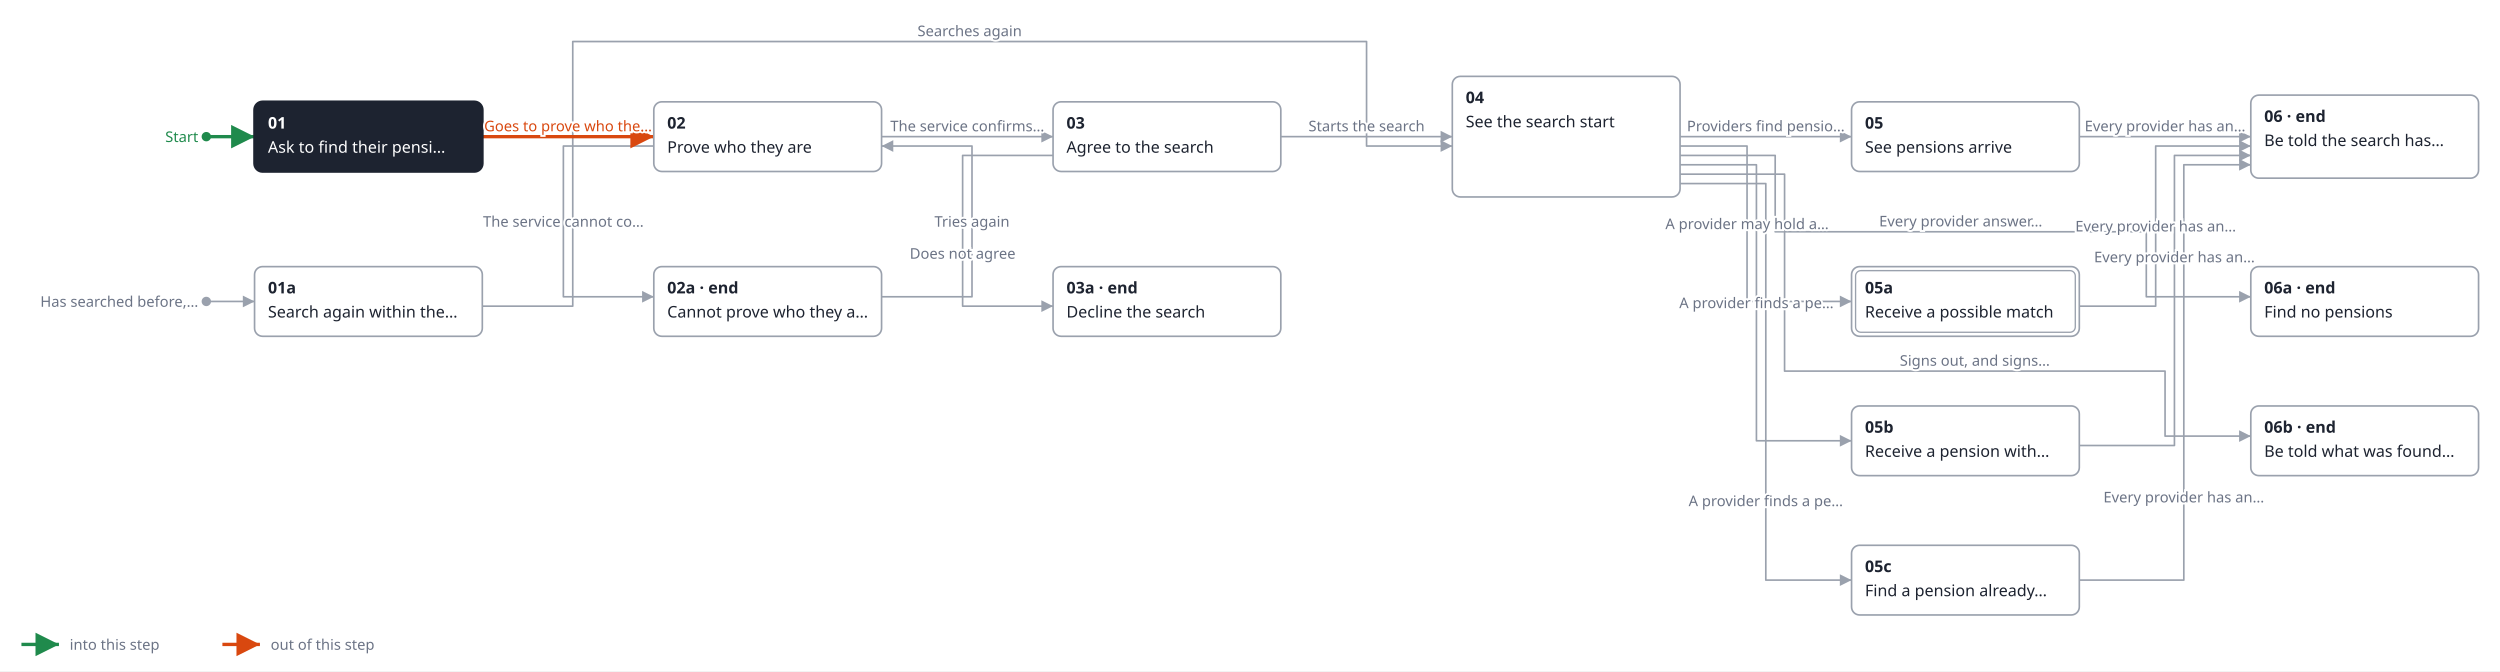
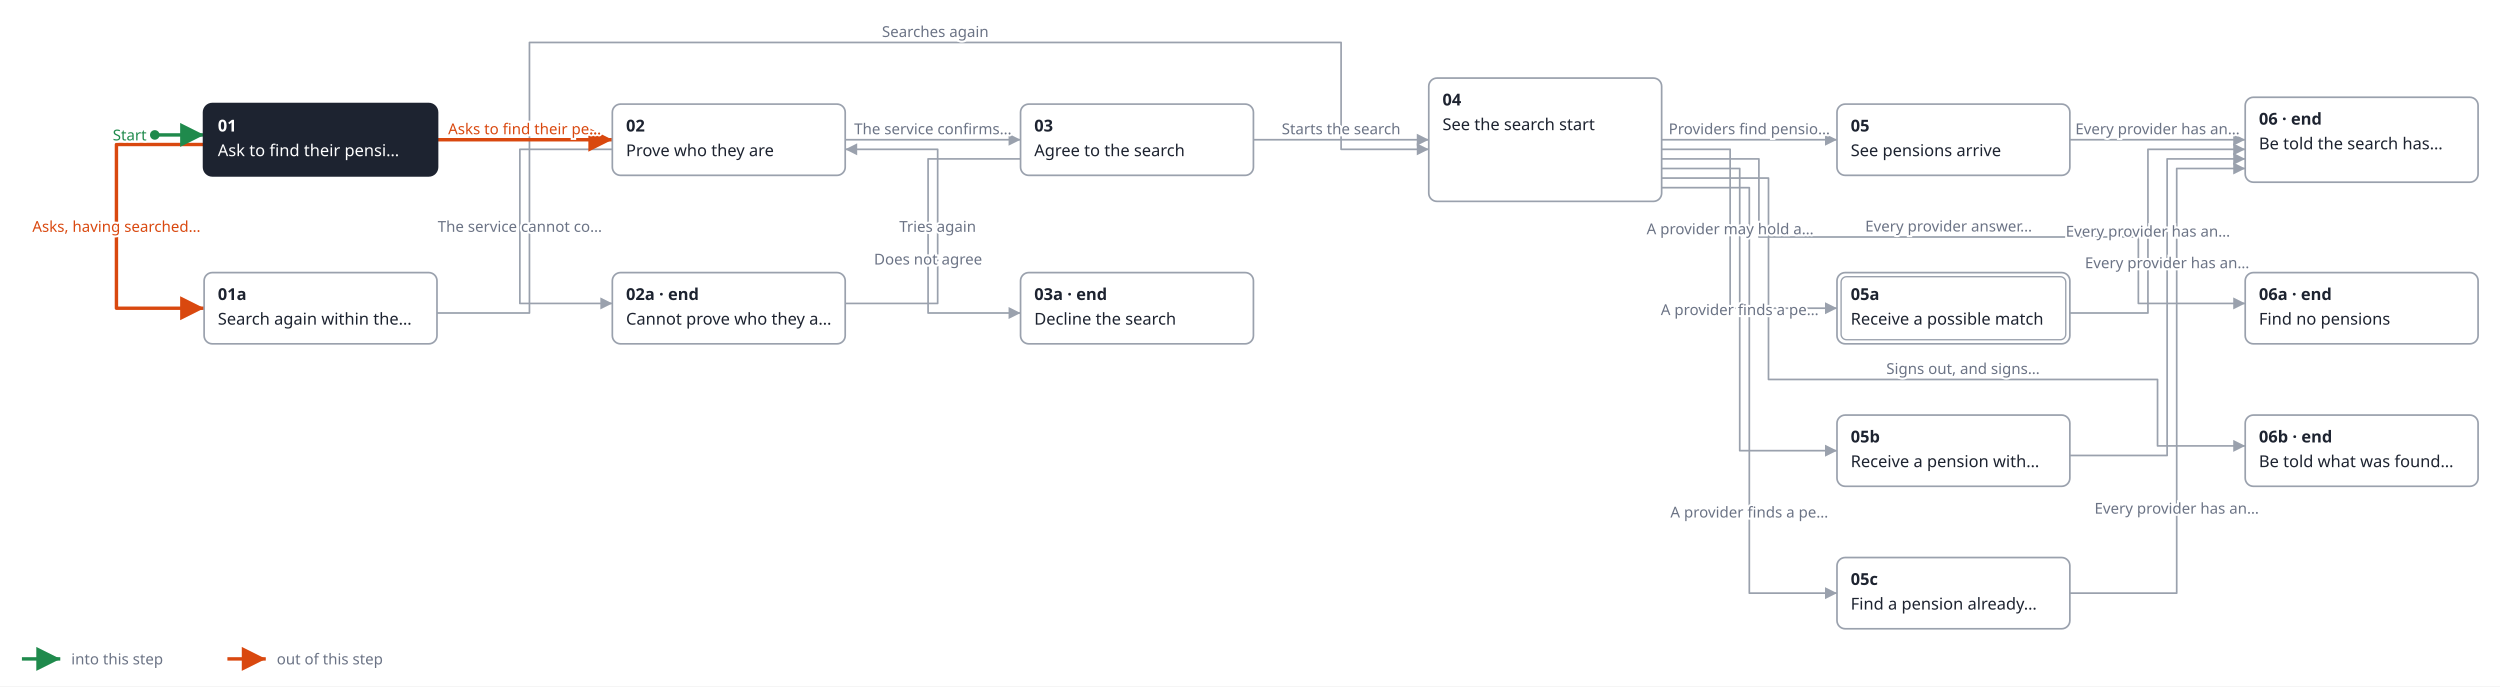
- <svg xmlns="http://www.w3.org/2000/svg" width="1866" height="501" viewBox="0 0 1866 501" font-family="sans-serif">
+ <svg xmlns="http://www.w3.org/2000/svg" width="1825" height="501" viewBox="0 0 1825 501" font-family="sans-serif">
  <defs>
    <marker id="arrow-in" viewBox="0 0 10 10" refX="10" refY="5" markerWidth="7" markerHeight="7" orient="auto-start-reverse">
      <path d="M0,0 L10,5 L0,10 z" fill="#1f8a4c" />
    </marker>
    <marker id="arrow-out" viewBox="0 0 10 10" refX="10" refY="5" markerWidth="7" markerHeight="7" orient="auto-start-reverse">
      <path d="M0,0 L10,5 L0,10 z" fill="#d9480f" />
    </marker>
    <marker id="arrow-line" viewBox="0 0 10 10" refX="10" refY="5" markerWidth="7" markerHeight="7" orient="auto-start-reverse">
      <path d="M0,0 L10,5 L0,10 z" fill="#9aa1ad" />
    </marker>
  </defs>
-   <rect width="1866" height="501" fill="#ffffff" />
-   <g transform="translate(62,5)">
+   <rect width="1825" height="501" fill="#ffffff" />
+   <g transform="translate(21,5)">
    <path d="M298,223.5 L365.5,223.5 L365.5,26 L958,26 L958,104 L1022,104" fill="none" stroke="#9aa1ad" stroke-width="1.25" stroke-linejoin="round" marker-end="url(#arrow-line)" />
    <path d="M596,97 L724,97" fill="none" stroke="#9aa1ad" stroke-width="1.25" stroke-linejoin="round" marker-end="url(#arrow-line)" />
    <path d="M426,104 L358.5,104 L358.5,216.5 L426,216.5" fill="none" stroke="#9aa1ad" stroke-width="1.25" stroke-linejoin="round" marker-end="url(#arrow-line)" />
    <path d="M596,216.5 L663.5,216.5 L663.5,104 L596,104" fill="none" stroke="#9aa1ad" stroke-width="1.25" stroke-linejoin="round" marker-end="url(#arrow-line)" />
    <path d="M894,97 L1022,97" fill="none" stroke="#9aa1ad" stroke-width="1.25" stroke-linejoin="round" marker-end="url(#arrow-line)" />
    <path d="M724,111 L656.5,111 L656.5,223.5 L724,223.5" fill="none" stroke="#9aa1ad" stroke-width="1.25" stroke-linejoin="round" marker-end="url(#arrow-line)" />
    <path d="M1192,97 L1320,97" fill="none" stroke="#9aa1ad" stroke-width="1.25" stroke-linejoin="round" marker-end="url(#arrow-line)" />
    <path d="M1192,104 L1242,104 L1242,220 L1320,220" fill="none" stroke="#9aa1ad" stroke-width="1.25" stroke-linejoin="round" marker-end="url(#arrow-line)" />
    <path d="M1192,118 L1249,118 L1249,324 L1320,324" fill="none" stroke="#9aa1ad" stroke-width="1.25" stroke-linejoin="round" marker-end="url(#arrow-line)" />
    <path d="M1192,132 L1256,132 L1256,428 L1320,428" fill="none" stroke="#9aa1ad" stroke-width="1.25" stroke-linejoin="round" marker-end="url(#arrow-line)" />
    <path d="M1192,111 L1263,111 L1263,168 L1540,168 L1540,216.5 L1618,216.5" fill="none" stroke="#9aa1ad" stroke-width="1.25" stroke-linejoin="round" marker-end="url(#arrow-line)" />
    <path d="M1192,125 L1270,125 L1270,272 L1554,272 L1554,320.5 L1618,320.5" fill="none" stroke="#9aa1ad" stroke-width="1.25" stroke-linejoin="round" marker-end="url(#arrow-line)" />
    <path d="M1490,97 L1618,97" fill="none" stroke="#9aa1ad" stroke-width="1.25" stroke-linejoin="round" marker-end="url(#arrow-line)" />
    <path d="M1490,223.5 L1547,223.5 L1547,104 L1618,104" fill="none" stroke="#9aa1ad" stroke-width="1.25" stroke-linejoin="round" marker-end="url(#arrow-line)" />
    <path d="M1490,327.5 L1561,327.5 L1561,111 L1618,111" fill="none" stroke="#9aa1ad" stroke-width="1.25" stroke-linejoin="round" marker-end="url(#arrow-line)" />
    <path d="M1490,428 L1568,428 L1568,118 L1618,118" fill="none" stroke="#9aa1ad" stroke-width="1.25" stroke-linejoin="round" marker-end="url(#arrow-line)" />
    <path d="M298,97 L426,97" fill="none" stroke="#d9480f" stroke-width="2.5" stroke-linejoin="round" marker-end="url(#arrow-out)" />
-     <circle cx="92" cy="97" r="3.5" fill="#1f8a4c" />
-     <path d="M92,97 L128,97" fill="none" stroke="#1f8a4c" stroke-width="2.5" marker-end="url(#arrow-in)" />
-     <circle cx="92" cy="220" r="3.5" fill="#9aa1ad" />
-     <path d="M92,220 L128,220" fill="none" stroke="#9aa1ad" stroke-width="1.25" marker-end="url(#arrow-line)" />
+     <path d="M128,100.5 L64,100.5 L64,220 L128,220" fill="none" stroke="#d9480f" stroke-width="2.5" stroke-linejoin="round" marker-end="url(#arrow-out)" />
+     <circle cx="92" cy="93.5" r="3.5" fill="#1f8a4c" />
+     <path d="M92,93.5 L128,93.5" fill="none" stroke="#1f8a4c" stroke-width="2.5" marker-end="url(#arrow-in)" />
    <rect x="128" y="71" width="170" height="52" rx="6" fill="#1d2330" stroke="#1d2330" stroke-width="2" />
    <text x="138" y="91" font-size="12" font-weight="bold" fill="#ffffff">01</text>
    <text x="138" y="109" font-size="12" fill="#ffffff">Ask to find their pensi…</text>
    <rect x="128" y="194" width="170" height="52" rx="6" fill="#ffffff" stroke="#9aa1ad" stroke-width="1.25" />
    <text x="138" y="214" font-size="12" font-weight="bold" fill="#1d2330">01a</text>
    <text x="138" y="232" font-size="12" fill="#1d2330">Search again within the…</text>
    <rect x="426" y="71" width="170" height="52" rx="6" fill="#ffffff" stroke="#9aa1ad" stroke-width="1.25" />
    <text x="436" y="91" font-size="12" font-weight="bold" fill="#1d2330">02</text>
    <text x="436" y="109" font-size="12" fill="#1d2330">Prove who they are</text>
    <rect x="426" y="194" width="170" height="52" rx="6" fill="#ffffff" stroke="#9aa1ad" stroke-width="1.25" />
    <text x="436" y="214" font-size="12" font-weight="bold" fill="#1d2330">02a · end</text>
    <text x="436" y="232" font-size="12" fill="#1d2330">Cannot prove who they a…</text>
    <rect x="724" y="71" width="170" height="52" rx="6" fill="#ffffff" stroke="#9aa1ad" stroke-width="1.25" />
    <text x="734" y="91" font-size="12" font-weight="bold" fill="#1d2330">03</text>
    <text x="734" y="109" font-size="12" fill="#1d2330">Agree to the search</text>
    <rect x="724" y="194" width="170" height="52" rx="6" fill="#ffffff" stroke="#9aa1ad" stroke-width="1.25" />
    <text x="734" y="214" font-size="12" font-weight="bold" fill="#1d2330">03a · end</text>
    <text x="734" y="232" font-size="12" fill="#1d2330">Decline the search</text>
    <rect x="1022" y="52" width="170" height="90" rx="6" fill="#ffffff" stroke="#9aa1ad" stroke-width="1.25" />
    <text x="1032" y="72" font-size="12" font-weight="bold" fill="#1d2330">04</text>
    <text x="1032" y="90" font-size="12" fill="#1d2330">See the search start</text>
    <rect x="1320" y="71" width="170" height="52" rx="6" fill="#ffffff" stroke="#9aa1ad" stroke-width="1.25" />
    <text x="1330" y="91" font-size="12" font-weight="bold" fill="#1d2330">05</text>
    <text x="1330" y="109" font-size="12" fill="#1d2330">See pensions arrive</text>
    <rect x="1320" y="194" width="170" height="52" rx="6" fill="#ffffff" stroke="#9aa1ad" stroke-width="1.25" />
    <rect x="1323" y="197" width="164" height="46" rx="4" fill="none" stroke="#9aa1ad" stroke-width="1" />
    <text x="1330" y="214" font-size="12" font-weight="bold" fill="#1d2330">05a</text>
    <text x="1330" y="232" font-size="12" fill="#1d2330">Receive a possible match</text>
    <rect x="1320" y="298" width="170" height="52" rx="6" fill="#ffffff" stroke="#9aa1ad" stroke-width="1.25" />
    <text x="1330" y="318" font-size="12" font-weight="bold" fill="#1d2330">05b</text>
    <text x="1330" y="336" font-size="12" fill="#1d2330">Receive a pension with…</text>
    <rect x="1320" y="402" width="170" height="52" rx="6" fill="#ffffff" stroke="#9aa1ad" stroke-width="1.25" />
    <text x="1330" y="422" font-size="12" font-weight="bold" fill="#1d2330">05c</text>
    <text x="1330" y="440" font-size="12" fill="#1d2330">Find a pension already…</text>
    <rect x="1618" y="66" width="170" height="62" rx="6" fill="#ffffff" stroke="#9aa1ad" stroke-width="1.25" />
    <text x="1628" y="86" font-size="12" font-weight="bold" fill="#1d2330">06 · end</text>
    <text x="1628" y="104" font-size="12" fill="#1d2330">Be told the search has…</text>
    <rect x="1618" y="194" width="170" height="52" rx="6" fill="#ffffff" stroke="#9aa1ad" stroke-width="1.25" />
    <text x="1628" y="214" font-size="12" font-weight="bold" fill="#1d2330">06a · end</text>
    <text x="1628" y="232" font-size="12" fill="#1d2330">Find no pensions</text>
    <rect x="1618" y="298" width="170" height="52" rx="6" fill="#ffffff" stroke="#9aa1ad" stroke-width="1.25" />
    <text x="1628" y="318" font-size="12" font-weight="bold" fill="#1d2330">06b · end</text>
    <text x="1628" y="336" font-size="12" fill="#1d2330">Be told what was found…</text>
    <text x="661.75" y="22" font-size="11" text-anchor="middle" fill="#6b7385" stroke="#ffffff" stroke-width="3" paint-order="stroke">Searches again</text>
    <text x="660" y="93" font-size="11" text-anchor="middle" fill="#6b7385" stroke="#ffffff" stroke-width="3" paint-order="stroke">The service confirms…</text>
    <text x="358.5" y="164.25" font-size="11" text-anchor="middle" fill="#6b7385" stroke="#ffffff" stroke-width="3" paint-order="stroke">The service cannot co…</text>
    <text x="663.5" y="164.25" font-size="11" text-anchor="middle" fill="#6b7385" stroke="#ffffff" stroke-width="3" paint-order="stroke">Tries again</text>
    <text x="958" y="93" font-size="11" text-anchor="middle" fill="#6b7385" stroke="#ffffff" stroke-width="3" paint-order="stroke">Starts the search</text>
    <text x="656.5" y="188.125" font-size="11" text-anchor="middle" fill="#6b7385" stroke="#ffffff" stroke-width="3" paint-order="stroke">Does not agree</text>
    <text x="1256" y="93" font-size="11" text-anchor="middle" fill="#6b7385" stroke="#ffffff" stroke-width="3" paint-order="stroke">Providers find pensio…</text>
    <text x="1242" y="166" font-size="11" text-anchor="middle" fill="#6b7385" stroke="#ffffff" stroke-width="3" paint-order="stroke">A provider may hold a…</text>
    <text x="1249" y="225" font-size="11" text-anchor="middle" fill="#6b7385" stroke="#ffffff" stroke-width="3" paint-order="stroke">A provider finds a pe…</text>
    <text x="1256" y="372.8" font-size="11" text-anchor="middle" fill="#6b7385" stroke="#ffffff" stroke-width="3" paint-order="stroke">A provider finds a pe…</text>
    <text x="1401.5" y="164" font-size="11" text-anchor="middle" fill="#6b7385" stroke="#ffffff" stroke-width="3" paint-order="stroke">Every provider answer…</text>
    <text x="1412" y="268" font-size="11" text-anchor="middle" fill="#6b7385" stroke="#ffffff" stroke-width="3" paint-order="stroke">Signs out, and signs…</text>
    <text x="1554" y="93" font-size="11" text-anchor="middle" fill="#6b7385" stroke="#ffffff" stroke-width="3" paint-order="stroke">Every provider has an…</text>
    <text x="1547" y="167.75" font-size="11" text-anchor="middle" fill="#6b7385" stroke="#ffffff" stroke-width="3" paint-order="stroke">Every provider has an…</text>
    <text x="1561" y="190.775" font-size="11" text-anchor="middle" fill="#6b7385" stroke="#ffffff" stroke-width="3" paint-order="stroke">Every provider has an…</text>
    <text x="1568" y="370" font-size="11" text-anchor="middle" fill="#6b7385" stroke="#ffffff" stroke-width="3" paint-order="stroke">Every provider has an…</text>
-     <text x="362" y="93" font-size="11" text-anchor="middle" fill="#d9480f" stroke="#ffffff" stroke-width="3" paint-order="stroke">Goes to prove who the…</text>
-     <text x="86" y="101" font-size="11" text-anchor="end" fill="#1f8a4c" stroke="#ffffff" stroke-width="3" paint-order="stroke">Start</text>
-     <text x="86" y="224" font-size="11" text-anchor="end" fill="#6b7385" stroke="#ffffff" stroke-width="3" paint-order="stroke">Has searched before,…</text>
+     <text x="362" y="93" font-size="11" text-anchor="middle" fill="#d9480f" stroke="#ffffff" stroke-width="3" paint-order="stroke">Asks to find their pe…</text>
+     <text x="64" y="164.25" font-size="11" text-anchor="middle" fill="#d9480f" stroke="#ffffff" stroke-width="3" paint-order="stroke">Asks, having searched…</text>
+     <text x="86" y="97.5" font-size="11" text-anchor="end" fill="#1f8a4c" stroke="#ffffff" stroke-width="3" paint-order="stroke">Start</text>
  </g>
  <path d="M16,481 L44,481" stroke="#1f8a4c" stroke-width="2.5" marker-end="url(#arrow-in)" />
  <text x="52" y="485" font-size="11" fill="#6b7385">into this step</text>
  <path d="M166,481 L194,481" stroke="#d9480f" stroke-width="2.5" marker-end="url(#arrow-out)" />
  <text x="202" y="485" font-size="11" fill="#6b7385">out of this step</text>
</svg>
